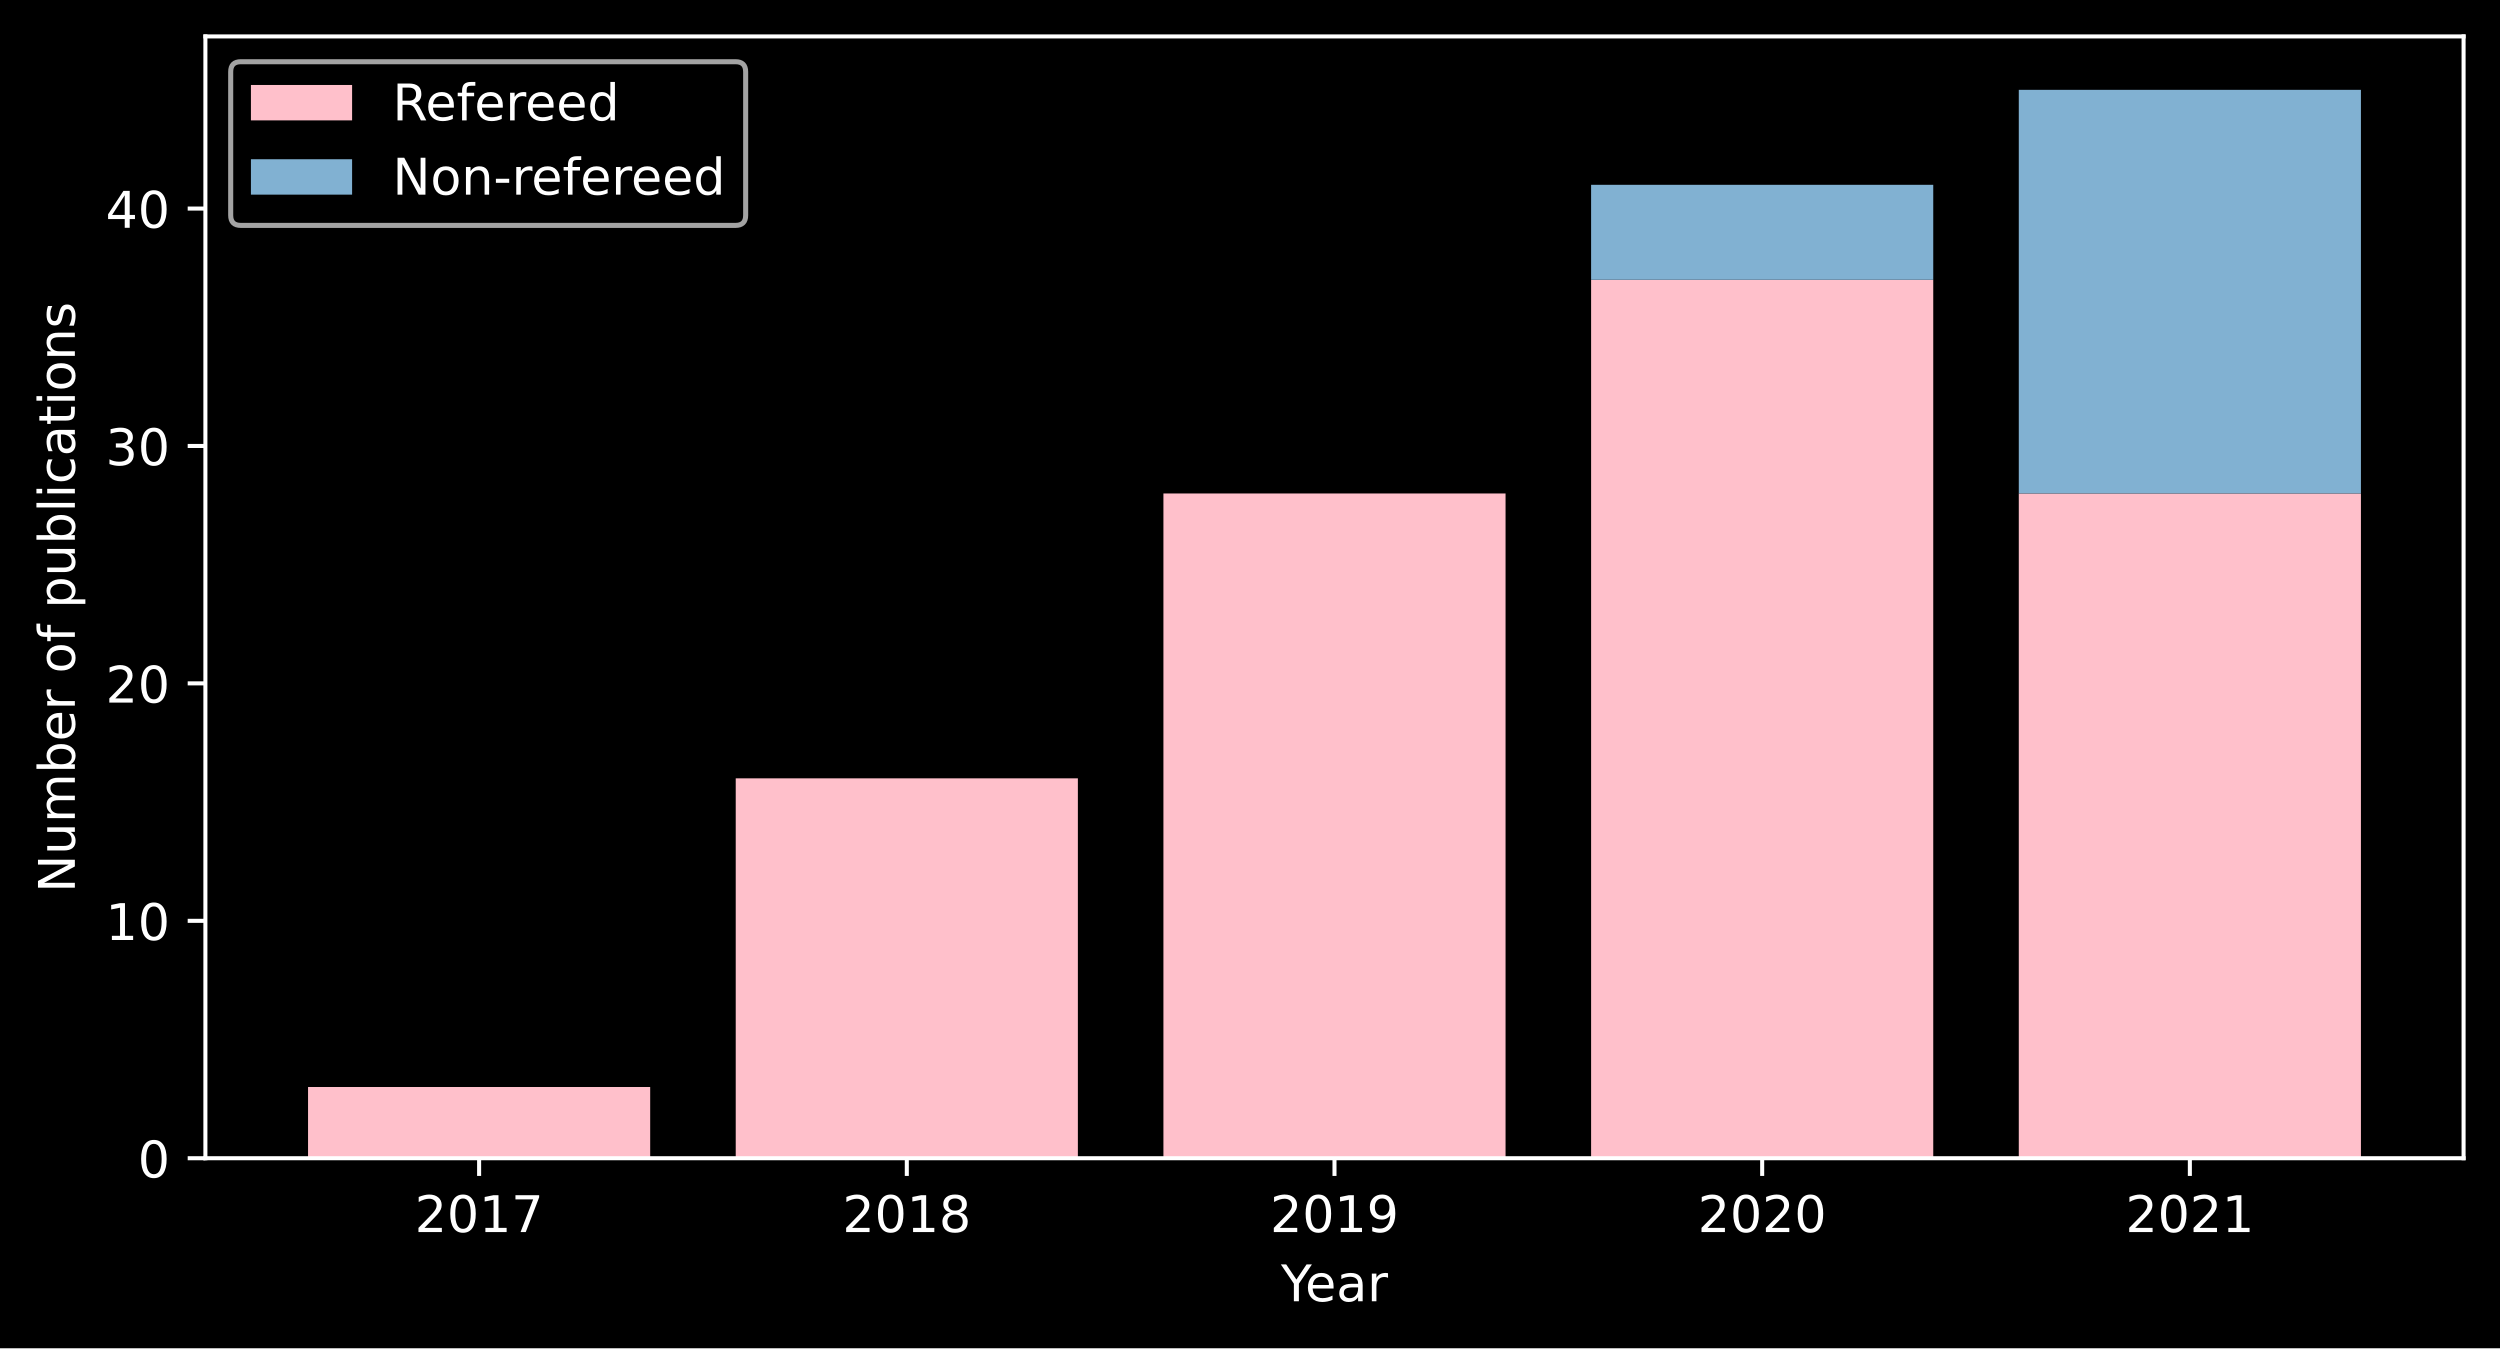
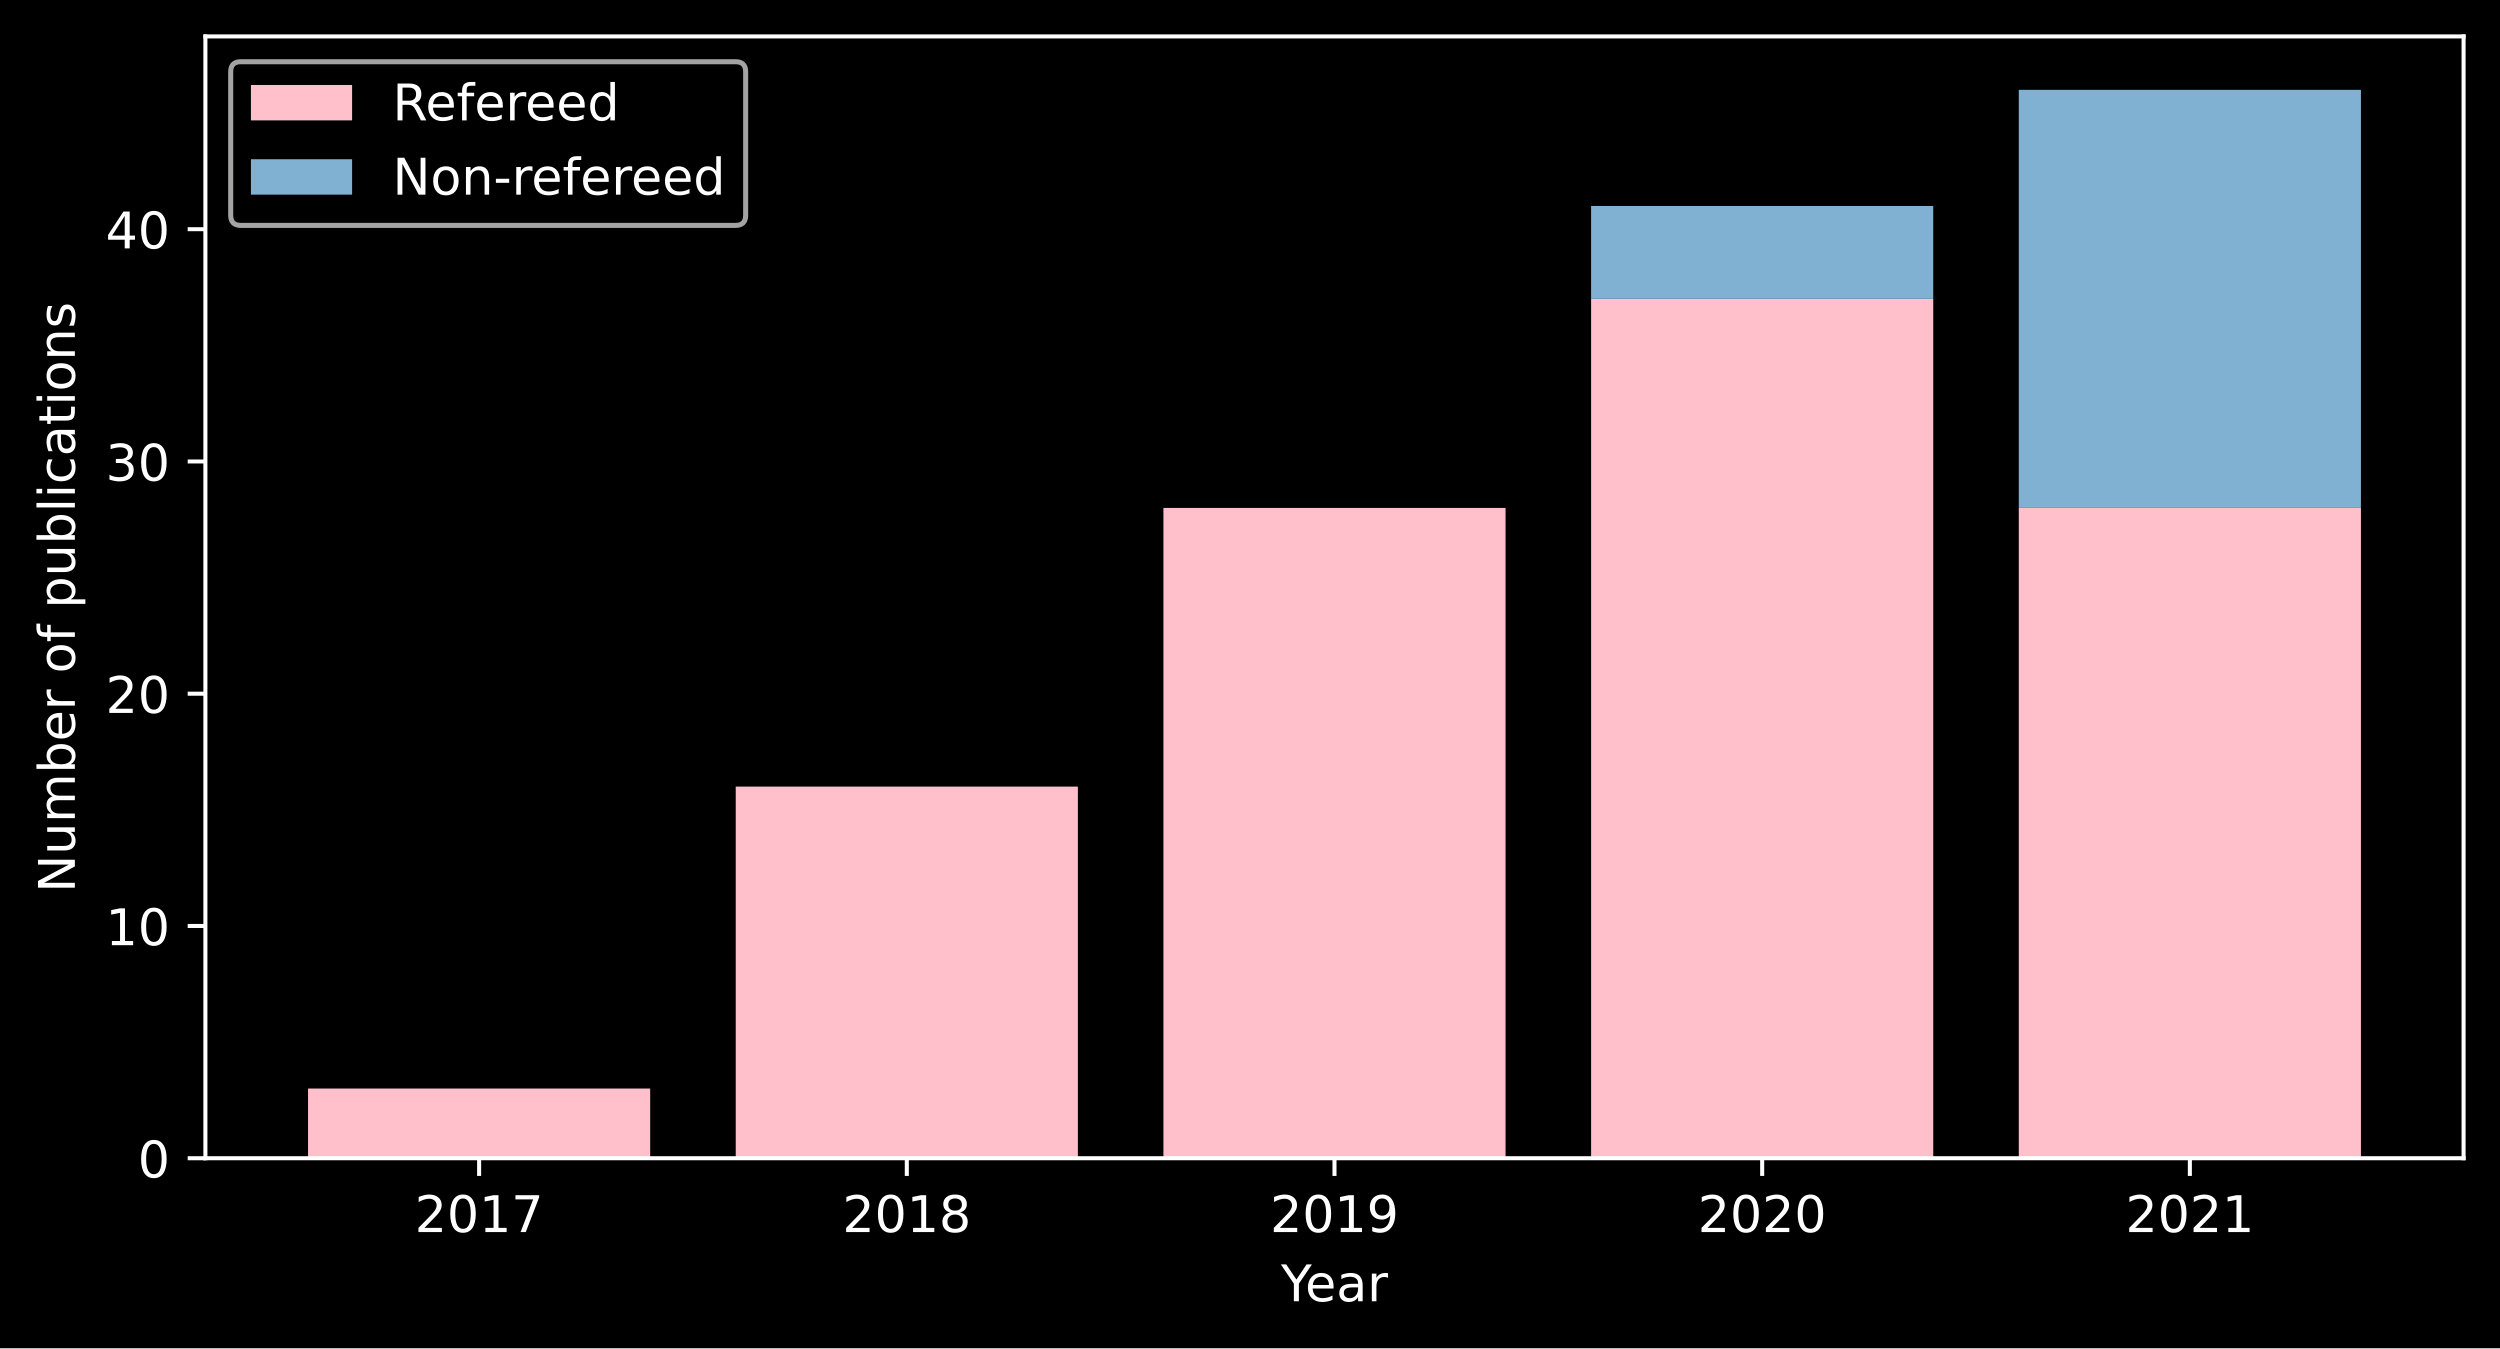
<svg xmlns="http://www.w3.org/2000/svg" xmlns:xlink="http://www.w3.org/1999/xlink" height="266.516pt" version="1.1" viewBox="0 0 494.203 266.516" width="494.203pt">
  <defs>
    <style type="text/css">*{stroke-linecap:butt;stroke-linejoin:round;}</style>
  </defs>
  <g id="figure_1">
    <g id="patch_1">
      <path d="M 0 266.516  L 494.203 266.516  L 494.203 0  L 0 0  z " />
    </g>
    <g id="axes_1">
      <g id="patch_2">
        <path d="M 40.603 228.96  L 487.003 228.96  L 487.003 7.2  L 40.603 7.2  z " />
      </g>
      <g id="patch_3">
-         <path clip-path="url(#pdbdec9ede8)" d="M 399.076 228.96  L 466.712 228.96  L 466.712 97.547  L 399.076 97.547  z " style="fill:#ffc0cb;" />
+         <path clip-path="url(#pf1a6b467a3)" d="M 399.076 228.96  L 466.712 228.96  L 466.712 100.403  L 399.076 100.403  z " style="fill:#ffc0cb;" />
      </g>
      <g id="patch_4">
-         <path clip-path="url(#pdbdec9ede8)" d="M 314.53 228.96  L 382.167 228.96  L 382.167 55.307  L 314.53 55.307  z " style="fill:#ffc0cb;" />
+         <path clip-path="url(#pf1a6b467a3)" d="M 314.53 228.96  L 382.167 228.96  L 382.167 59.082  L 314.53 59.082  z " style="fill:#ffc0cb;" />
      </g>
      <g id="patch_5">
-         <path clip-path="url(#pdbdec9ede8)" d="M 229.985 228.96  L 297.621 228.96  L 297.621 97.547  L 229.985 97.547  z " style="fill:#ffc0cb;" />
+         <path clip-path="url(#pf1a6b467a3)" d="M 229.985 228.96  L 297.621 228.96  L 297.621 100.403  L 229.985 100.403  z " style="fill:#ffc0cb;" />
      </g>
      <g id="patch_6">
-         <path clip-path="url(#pdbdec9ede8)" d="M 145.439 228.96  L 213.076 228.96  L 213.076 153.867  L 145.439 153.867  z " style="fill:#ffc0cb;" />
+         <path clip-path="url(#pf1a6b467a3)" d="M 145.439 228.96  L 213.076 228.96  L 213.076 155.499  L 145.439 155.499  z " style="fill:#ffc0cb;" />
      </g>
      <g id="patch_7">
-         <path clip-path="url(#pdbdec9ede8)" d="M 60.894 228.96  L 128.53 228.96  L 128.53 214.88  L 60.894 214.88  z " style="fill:#ffc0cb;" />
+         <path clip-path="url(#pf1a6b467a3)" d="M 60.894 228.96  L 128.53 228.96  L 128.53 215.186  L 60.894 215.186  z " style="fill:#ffc0cb;" />
      </g>
      <g id="patch_8">
-         <path clip-path="url(#pdbdec9ede8)" d="M 399.076 97.547  L 466.712 97.547  L 466.712 17.76  L 399.076 17.76  z " style="fill:#81b1d2;" />
+         <path clip-path="url(#pf1a6b467a3)" d="M 399.076 100.403  L 466.712 100.403  L 466.712 17.76  L 399.076 17.76  z " style="fill:#81b1d2;" />
      </g>
      <g id="patch_9">
-         <path clip-path="url(#pdbdec9ede8)" d="M 314.53 55.307  L 382.167 55.307  L 382.167 36.533  L 314.53 36.533  z " style="fill:#81b1d2;" />
+         <path clip-path="url(#pf1a6b467a3)" d="M 314.53 59.082  L 382.167 59.082  L 382.167 40.717  L 314.53 40.717  z " style="fill:#81b1d2;" />
      </g>
      <g id="patch_10">
-         <path clip-path="url(#pdbdec9ede8)" d="M 229.985 97.547  L 297.621 97.547  L 297.621 97.547  L 229.985 97.547  z " style="fill:#81b1d2;" />
+         <path clip-path="url(#pf1a6b467a3)" d="M 229.985 100.403  L 297.621 100.403  L 297.621 100.403  L 229.985 100.403  z " style="fill:#81b1d2;" />
      </g>
      <g id="patch_11">
-         <path clip-path="url(#pdbdec9ede8)" d="M 145.439 153.867  L 213.076 153.867  L 213.076 153.867  L 145.439 153.867  z " style="fill:#81b1d2;" />
+         <path clip-path="url(#pf1a6b467a3)" d="M 145.439 155.499  L 213.076 155.499  L 213.076 155.499  L 145.439 155.499  z " style="fill:#81b1d2;" />
      </g>
      <g id="patch_12">
-         <path clip-path="url(#pdbdec9ede8)" d="M 60.894 214.88  L 128.53 214.88  L 128.53 214.88  L 60.894 214.88  z " style="fill:#81b1d2;" />
+         <path clip-path="url(#pf1a6b467a3)" d="M 60.894 215.186  L 128.53 215.186  L 128.53 215.186  L 60.894 215.186  z " style="fill:#81b1d2;" />
      </g>
      <g id="matplotlib.axis_1">
        <g id="xtick_1">
          <g id="line2d_1">
            <defs>
-               <path d="M 0 0  L 0 3.5  " id="m372d9a959d" style="stroke:#ffffff;stroke-width:0.8;" />
-             </defs>
-             <g>
-               <use style="fill:#ffffff;stroke:#ffffff;stroke-width:0.8;" x="432.894" xlink:href="#m372d9a959d" y="228.96" />
+               <path d="M 0 0  L 0 3.5  " id="mfeb63eb710" style="stroke:#ffffff;stroke-width:0.8;" />
+             </defs>
+             <g>
+               <use style="fill:#ffffff;stroke:#ffffff;stroke-width:0.8;" x="432.894" xlink:href="#mfeb63eb710" y="228.96" />
            </g>
          </g>
          <g id="text_1">
            <g style="fill:#ffffff;" transform="translate(420.169 243.5584)scale(0.1 -0.1)">
              <defs>
                <path d="M 1228 531  L 3431 531  L 3431 0  L 469 0  L 469 531  Q 828 903 1448 1529  Q 2069 2156 2228 2338  Q 2531 2678 2651 2914  Q 2772 3150 2772 3378  Q 2772 3750 2511 3984  Q 2250 4219 1831 4219  Q 1534 4219 1204 4116  Q 875 4013 500 3803  L 500 4441  Q 881 4594 1212 4672  Q 1544 4750 1819 4750  Q 2544 4750 2975 4387  Q 3406 4025 3406 3419  Q 3406 3131 3298 2873  Q 3191 2616 2906 2266  Q 2828 2175 2409 1742  Q 1991 1309 1228 531  z " id="DejaVuSans-32" transform="scale(0.015625)" />
                <path d="M 2034 4250  Q 1547 4250 1301 3770  Q 1056 3291 1056 2328  Q 1056 1369 1301 889  Q 1547 409 2034 409  Q 2525 409 2770 889  Q 3016 1369 3016 2328  Q 3016 3291 2770 3770  Q 2525 4250 2034 4250  z M 2034 4750  Q 2819 4750 3233 4129  Q 3647 3509 3647 2328  Q 3647 1150 3233 529  Q 2819 -91 2034 -91  Q 1250 -91 836 529  Q 422 1150 422 2328  Q 422 3509 836 4129  Q 1250 4750 2034 4750  z " id="DejaVuSans-30" transform="scale(0.015625)" />
                <path d="M 794 531  L 1825 531  L 1825 4091  L 703 3866  L 703 4441  L 1819 4666  L 2450 4666  L 2450 531  L 3481 531  L 3481 0  L 794 0  L 794 531  z " id="DejaVuSans-31" transform="scale(0.015625)" />
              </defs>
              <use xlink:href="#DejaVuSans-32" />
              <use x="63.623" xlink:href="#DejaVuSans-30" />
              <use x="127.246" xlink:href="#DejaVuSans-32" />
              <use x="190.869" xlink:href="#DejaVuSans-31" />
            </g>
          </g>
        </g>
        <g id="xtick_2">
          <g id="line2d_2">
            <g>
-               <use style="fill:#ffffff;stroke:#ffffff;stroke-width:0.8;" x="348.349" xlink:href="#m372d9a959d" y="228.96" />
+               <use style="fill:#ffffff;stroke:#ffffff;stroke-width:0.8;" x="348.349" xlink:href="#mfeb63eb710" y="228.96" />
            </g>
          </g>
          <g id="text_2">
            <g style="fill:#ffffff;" transform="translate(335.6236 243.5584)scale(0.1 -0.1)">
              <use xlink:href="#DejaVuSans-32" />
              <use x="63.623" xlink:href="#DejaVuSans-30" />
              <use x="127.246" xlink:href="#DejaVuSans-32" />
              <use x="190.869" xlink:href="#DejaVuSans-30" />
            </g>
          </g>
        </g>
        <g id="xtick_3">
          <g id="line2d_3">
            <g>
-               <use style="fill:#ffffff;stroke:#ffffff;stroke-width:0.8;" x="263.803" xlink:href="#m372d9a959d" y="228.96" />
+               <use style="fill:#ffffff;stroke:#ffffff;stroke-width:0.8;" x="263.803" xlink:href="#mfeb63eb710" y="228.96" />
            </g>
          </g>
          <g id="text_3">
            <g style="fill:#ffffff;" transform="translate(251.0781 243.5584)scale(0.1 -0.1)">
              <defs>
                <path d="M 703 97  L 703 672  Q 941 559 1184 500  Q 1428 441 1663 441  Q 2288 441 2617 861  Q 2947 1281 2994 2138  Q 2813 1869 2534 1725  Q 2256 1581 1919 1581  Q 1219 1581 811 2004  Q 403 2428 403 3163  Q 403 3881 828 4315  Q 1253 4750 1959 4750  Q 2769 4750 3195 4129  Q 3622 3509 3622 2328  Q 3622 1225 3098 567  Q 2575 -91 1691 -91  Q 1453 -91 1209 -44  Q 966 3 703 97  z M 1959 2075  Q 2384 2075 2632 2365  Q 2881 2656 2881 3163  Q 2881 3666 2632 3958  Q 2384 4250 1959 4250  Q 1534 4250 1286 3958  Q 1038 3666 1038 3163  Q 1038 2656 1286 2365  Q 1534 2075 1959 2075  z " id="DejaVuSans-39" transform="scale(0.015625)" />
              </defs>
              <use xlink:href="#DejaVuSans-32" />
              <use x="63.623" xlink:href="#DejaVuSans-30" />
              <use x="127.246" xlink:href="#DejaVuSans-31" />
              <use x="190.869" xlink:href="#DejaVuSans-39" />
            </g>
          </g>
        </g>
        <g id="xtick_4">
          <g id="line2d_4">
            <g>
-               <use style="fill:#ffffff;stroke:#ffffff;stroke-width:0.8;" x="179.258" xlink:href="#m372d9a959d" y="228.96" />
+               <use style="fill:#ffffff;stroke:#ffffff;stroke-width:0.8;" x="179.258" xlink:href="#mfeb63eb710" y="228.96" />
            </g>
          </g>
          <g id="text_4">
            <g style="fill:#ffffff;" transform="translate(166.5327 243.5584)scale(0.1 -0.1)">
              <defs>
                <path d="M 2034 2216  Q 1584 2216 1326 1975  Q 1069 1734 1069 1313  Q 1069 891 1326 650  Q 1584 409 2034 409  Q 2484 409 2743 651  Q 3003 894 3003 1313  Q 3003 1734 2745 1975  Q 2488 2216 2034 2216  z M 1403 2484  Q 997 2584 770 2862  Q 544 3141 544 3541  Q 544 4100 942 4425  Q 1341 4750 2034 4750  Q 2731 4750 3128 4425  Q 3525 4100 3525 3541  Q 3525 3141 3298 2862  Q 3072 2584 2669 2484  Q 3125 2378 3379 2068  Q 3634 1759 3634 1313  Q 3634 634 3220 271  Q 2806 -91 2034 -91  Q 1263 -91 848 271  Q 434 634 434 1313  Q 434 1759 690 2068  Q 947 2378 1403 2484  z M 1172 3481  Q 1172 3119 1398 2916  Q 1625 2713 2034 2713  Q 2441 2713 2670 2916  Q 2900 3119 2900 3481  Q 2900 3844 2670 4047  Q 2441 4250 2034 4250  Q 1625 4250 1398 4047  Q 1172 3844 1172 3481  z " id="DejaVuSans-38" transform="scale(0.015625)" />
              </defs>
              <use xlink:href="#DejaVuSans-32" />
              <use x="63.623" xlink:href="#DejaVuSans-30" />
              <use x="127.246" xlink:href="#DejaVuSans-31" />
              <use x="190.869" xlink:href="#DejaVuSans-38" />
            </g>
          </g>
        </g>
        <g id="xtick_5">
          <g id="line2d_5">
            <g>
-               <use style="fill:#ffffff;stroke:#ffffff;stroke-width:0.8;" x="94.712" xlink:href="#m372d9a959d" y="228.96" />
+               <use style="fill:#ffffff;stroke:#ffffff;stroke-width:0.8;" x="94.712" xlink:href="#mfeb63eb710" y="228.96" />
            </g>
          </g>
          <g id="text_5">
            <g style="fill:#ffffff;" transform="translate(81.98722 243.5584)scale(0.1 -0.1)">
              <defs>
                <path d="M 525 4666  L 3525 4666  L 3525 4397  L 1831 0  L 1172 0  L 2766 4134  L 525 4134  L 525 4666  z " id="DejaVuSans-37" transform="scale(0.015625)" />
              </defs>
              <use xlink:href="#DejaVuSans-32" />
              <use x="63.623" xlink:href="#DejaVuSans-30" />
              <use x="127.246" xlink:href="#DejaVuSans-31" />
              <use x="190.869" xlink:href="#DejaVuSans-37" />
            </g>
          </g>
        </g>
        <g id="text_6">
          <g style="fill:#ffffff;" transform="translate(253.2156 257.2366)scale(0.1 -0.1)">
            <defs>
              <path d="M -13 4666  L 666 4666  L 1959 2747  L 3244 4666  L 3922 4666  L 2272 2222  L 2272 0  L 1638 0  L 1638 2222  L -13 4666  z " id="DejaVuSans-59" transform="scale(0.015625)" />
              <path d="M 3597 1894  L 3597 1613  L 953 1613  Q 991 1019 1311 708  Q 1631 397 2203 397  Q 2534 397 2845 478  Q 3156 559 3463 722  L 3463 178  Q 3153 47 2828 -22  Q 2503 -91 2169 -91  Q 1331 -91 842 396  Q 353 884 353 1716  Q 353 2575 817 3079  Q 1281 3584 2069 3584  Q 2775 3584 3186 3129  Q 3597 2675 3597 1894  z M 3022 2063  Q 3016 2534 2758 2815  Q 2500 3097 2075 3097  Q 1594 3097 1305 2825  Q 1016 2553 972 2059  L 3022 2063  z " id="DejaVuSans-65" transform="scale(0.015625)" />
              <path d="M 2194 1759  Q 1497 1759 1228 1600  Q 959 1441 959 1056  Q 959 750 1161 570  Q 1363 391 1709 391  Q 2188 391 2477 730  Q 2766 1069 2766 1631  L 2766 1759  L 2194 1759  z M 3341 1997  L 3341 0  L 2766 0  L 2766 531  Q 2569 213 2275 61  Q 1981 -91 1556 -91  Q 1019 -91 701 211  Q 384 513 384 1019  Q 384 1609 779 1909  Q 1175 2209 1959 2209  L 2766 2209  L 2766 2266  Q 2766 2663 2505 2880  Q 2244 3097 1772 3097  Q 1472 3097 1187 3025  Q 903 2953 641 2809  L 641 3341  Q 956 3463 1253 3523  Q 1550 3584 1831 3584  Q 2591 3584 2966 3190  Q 3341 2797 3341 1997  z " id="DejaVuSans-61" transform="scale(0.015625)" />
              <path d="M 2631 2963  Q 2534 3019 2420 3045  Q 2306 3072 2169 3072  Q 1681 3072 1420 2755  Q 1159 2438 1159 1844  L 1159 0  L 581 0  L 581 3500  L 1159 3500  L 1159 2956  Q 1341 3275 1631 3429  Q 1922 3584 2338 3584  Q 2397 3584 2469 3576  Q 2541 3569 2628 3553  L 2631 2963  z " id="DejaVuSans-72" transform="scale(0.015625)" />
            </defs>
            <use xlink:href="#DejaVuSans-59" />
            <use x="47.834" xlink:href="#DejaVuSans-65" />
            <use x="109.357" xlink:href="#DejaVuSans-61" />
            <use x="170.637" xlink:href="#DejaVuSans-72" />
          </g>
        </g>
      </g>
      <g id="matplotlib.axis_2">
        <g id="ytick_1">
          <g id="line2d_6">
            <defs>
-               <path d="M 0 0  L -3.5 0  " id="m03d4a8c087" style="stroke:#ffffff;stroke-width:0.8;" />
-             </defs>
-             <g>
-               <use style="fill:#ffffff;stroke:#ffffff;stroke-width:0.8;" x="40.603" xlink:href="#m03d4a8c087" y="228.96" />
+               <path d="M 0 0  L -3.5 0  " id="mb6db6df61b" style="stroke:#ffffff;stroke-width:0.8;" />
+             </defs>
+             <g>
+               <use style="fill:#ffffff;stroke:#ffffff;stroke-width:0.8;" x="40.603" xlink:href="#mb6db6df61b" y="228.96" />
            </g>
          </g>
          <g id="text_7">
            <g style="fill:#ffffff;" transform="translate(27.24063 232.7592)scale(0.1 -0.1)">
              <use xlink:href="#DejaVuSans-30" />
            </g>
          </g>
        </g>
        <g id="ytick_2">
          <g id="line2d_7">
            <g>
-               <use style="fill:#ffffff;stroke:#ffffff;stroke-width:0.8;" x="40.603" xlink:href="#m03d4a8c087" y="182.027" />
+               <use style="fill:#ffffff;stroke:#ffffff;stroke-width:0.8;" x="40.603" xlink:href="#mb6db6df61b" y="183.047" />
            </g>
          </g>
          <g id="text_8">
-             <g style="fill:#ffffff;" transform="translate(20.87813 185.8259)scale(0.1 -0.1)">
+             <g style="fill:#ffffff;" transform="translate(20.87813 186.8462)scale(0.1 -0.1)">
              <use xlink:href="#DejaVuSans-31" />
              <use x="63.623" xlink:href="#DejaVuSans-30" />
            </g>
          </g>
        </g>
        <g id="ytick_3">
          <g id="line2d_8">
            <g>
-               <use style="fill:#ffffff;stroke:#ffffff;stroke-width:0.8;" x="40.603" xlink:href="#m03d4a8c087" y="135.093" />
+               <use style="fill:#ffffff;stroke:#ffffff;stroke-width:0.8;" x="40.603" xlink:href="#mb6db6df61b" y="137.134" />
            </g>
          </g>
          <g id="text_9">
-             <g style="fill:#ffffff;" transform="translate(20.87813 138.8926)scale(0.1 -0.1)">
+             <g style="fill:#ffffff;" transform="translate(20.87813 140.9331)scale(0.1 -0.1)">
              <use xlink:href="#DejaVuSans-32" />
              <use x="63.623" xlink:href="#DejaVuSans-30" />
            </g>
          </g>
        </g>
        <g id="ytick_4">
          <g id="line2d_9">
            <g>
-               <use style="fill:#ffffff;stroke:#ffffff;stroke-width:0.8;" x="40.603" xlink:href="#m03d4a8c087" y="88.16" />
+               <use style="fill:#ffffff;stroke:#ffffff;stroke-width:0.8;" x="40.603" xlink:href="#mb6db6df61b" y="91.221" />
            </g>
          </g>
          <g id="text_10">
-             <g style="fill:#ffffff;" transform="translate(20.87813 91.95922)scale(0.1 -0.1)">
+             <g style="fill:#ffffff;" transform="translate(20.87813 95.02009)scale(0.1 -0.1)">
              <defs>
                <path d="M 2597 2516  Q 3050 2419 3304 2112  Q 3559 1806 3559 1356  Q 3559 666 3084 287  Q 2609 -91 1734 -91  Q 1441 -91 1130 -33  Q 819 25 488 141  L 488 750  Q 750 597 1062 519  Q 1375 441 1716 441  Q 2309 441 2620 675  Q 2931 909 2931 1356  Q 2931 1769 2642 2001  Q 2353 2234 1838 2234  L 1294 2234  L 1294 2753  L 1863 2753  Q 2328 2753 2575 2939  Q 2822 3125 2822 3475  Q 2822 3834 2567 4026  Q 2313 4219 1838 4219  Q 1578 4219 1281 4162  Q 984 4106 628 3988  L 628 4550  Q 988 4650 1302 4700  Q 1616 4750 1894 4750  Q 2613 4750 3031 4423  Q 3450 4097 3450 3541  Q 3450 3153 3228 2886  Q 3006 2619 2597 2516  z " id="DejaVuSans-33" transform="scale(0.015625)" />
              </defs>
              <use xlink:href="#DejaVuSans-33" />
              <use x="63.623" xlink:href="#DejaVuSans-30" />
            </g>
          </g>
        </g>
        <g id="ytick_5">
          <g id="line2d_10">
            <g>
-               <use style="fill:#ffffff;stroke:#ffffff;stroke-width:0.8;" x="40.603" xlink:href="#m03d4a8c087" y="41.227" />
+               <use style="fill:#ffffff;stroke:#ffffff;stroke-width:0.8;" x="40.603" xlink:href="#mb6db6df61b" y="45.308" />
            </g>
          </g>
          <g id="text_11">
-             <g style="fill:#ffffff;" transform="translate(20.87813 45.02589)scale(0.1 -0.1)">
+             <g style="fill:#ffffff;" transform="translate(20.87813 49.10704)scale(0.1 -0.1)">
              <defs>
                <path d="M 2419 4116  L 825 1625  L 2419 1625  L 2419 4116  z M 2253 4666  L 3047 4666  L 3047 1625  L 3713 1625  L 3713 1100  L 3047 1100  L 3047 0  L 2419 0  L 2419 1100  L 313 1100  L 313 1709  L 2253 4666  z " id="DejaVuSans-34" transform="scale(0.015625)" />
              </defs>
              <use xlink:href="#DejaVuSans-34" />
              <use x="63.623" xlink:href="#DejaVuSans-30" />
            </g>
          </g>
        </g>
        <g id="text_12">
          <g style="fill:#ffffff;" transform="translate(14.79844 176.4542)rotate(-90)scale(0.1 -0.1)">
            <defs>
              <path d="M 628 4666  L 1478 4666  L 3547 763  L 3547 4666  L 4159 4666  L 4159 0  L 3309 0  L 1241 3903  L 1241 0  L 628 0  L 628 4666  z " id="DejaVuSans-4e" transform="scale(0.015625)" />
              <path d="M 544 1381  L 544 3500  L 1119 3500  L 1119 1403  Q 1119 906 1312 657  Q 1506 409 1894 409  Q 2359 409 2629 706  Q 2900 1003 2900 1516  L 2900 3500  L 3475 3500  L 3475 0  L 2900 0  L 2900 538  Q 2691 219 2414 64  Q 2138 -91 1772 -91  Q 1169 -91 856 284  Q 544 659 544 1381  z M 1991 3584  L 1991 3584  z " id="DejaVuSans-75" transform="scale(0.015625)" />
              <path d="M 3328 2828  Q 3544 3216 3844 3400  Q 4144 3584 4550 3584  Q 5097 3584 5394 3201  Q 5691 2819 5691 2113  L 5691 0  L 5113 0  L 5113 2094  Q 5113 2597 4934 2840  Q 4756 3084 4391 3084  Q 3944 3084 3684 2787  Q 3425 2491 3425 1978  L 3425 0  L 2847 0  L 2847 2094  Q 2847 2600 2669 2842  Q 2491 3084 2119 3084  Q 1678 3084 1418 2786  Q 1159 2488 1159 1978  L 1159 0  L 581 0  L 581 3500  L 1159 3500  L 1159 2956  Q 1356 3278 1631 3431  Q 1906 3584 2284 3584  Q 2666 3584 2933 3390  Q 3200 3197 3328 2828  z " id="DejaVuSans-6d" transform="scale(0.015625)" />
              <path d="M 3116 1747  Q 3116 2381 2855 2742  Q 2594 3103 2138 3103  Q 1681 3103 1420 2742  Q 1159 2381 1159 1747  Q 1159 1113 1420 752  Q 1681 391 2138 391  Q 2594 391 2855 752  Q 3116 1113 3116 1747  z M 1159 2969  Q 1341 3281 1617 3432  Q 1894 3584 2278 3584  Q 2916 3584 3314 3078  Q 3713 2572 3713 1747  Q 3713 922 3314 415  Q 2916 -91 2278 -91  Q 1894 -91 1617 61  Q 1341 213 1159 525  L 1159 0  L 581 0  L 581 4863  L 1159 4863  L 1159 2969  z " id="DejaVuSans-62" transform="scale(0.015625)" />
              <path id="DejaVuSans-20" transform="scale(0.015625)" />
              <path d="M 1959 3097  Q 1497 3097 1228 2736  Q 959 2375 959 1747  Q 959 1119 1226 758  Q 1494 397 1959 397  Q 2419 397 2687 759  Q 2956 1122 2956 1747  Q 2956 2369 2687 2733  Q 2419 3097 1959 3097  z M 1959 3584  Q 2709 3584 3137 3096  Q 3566 2609 3566 1747  Q 3566 888 3137 398  Q 2709 -91 1959 -91  Q 1206 -91 779 398  Q 353 888 353 1747  Q 353 2609 779 3096  Q 1206 3584 1959 3584  z " id="DejaVuSans-6f" transform="scale(0.015625)" />
              <path d="M 2375 4863  L 2375 4384  L 1825 4384  Q 1516 4384 1395 4259  Q 1275 4134 1275 3809  L 1275 3500  L 2222 3500  L 2222 3053  L 1275 3053  L 1275 0  L 697 0  L 697 3053  L 147 3053  L 147 3500  L 697 3500  L 697 3744  Q 697 4328 969 4595  Q 1241 4863 1831 4863  L 2375 4863  z " id="DejaVuSans-66" transform="scale(0.015625)" />
              <path d="M 1159 525  L 1159 -1331  L 581 -1331  L 581 3500  L 1159 3500  L 1159 2969  Q 1341 3281 1617 3432  Q 1894 3584 2278 3584  Q 2916 3584 3314 3078  Q 3713 2572 3713 1747  Q 3713 922 3314 415  Q 2916 -91 2278 -91  Q 1894 -91 1617 61  Q 1341 213 1159 525  z M 3116 1747  Q 3116 2381 2855 2742  Q 2594 3103 2138 3103  Q 1681 3103 1420 2742  Q 1159 2381 1159 1747  Q 1159 1113 1420 752  Q 1681 391 2138 391  Q 2594 391 2855 752  Q 3116 1113 3116 1747  z " id="DejaVuSans-70" transform="scale(0.015625)" />
              <path d="M 603 4863  L 1178 4863  L 1178 0  L 603 0  L 603 4863  z " id="DejaVuSans-6c" transform="scale(0.015625)" />
              <path d="M 603 3500  L 1178 3500  L 1178 0  L 603 0  L 603 3500  z M 603 4863  L 1178 4863  L 1178 4134  L 603 4134  L 603 4863  z " id="DejaVuSans-69" transform="scale(0.015625)" />
              <path d="M 3122 3366  L 3122 2828  Q 2878 2963 2633 3030  Q 2388 3097 2138 3097  Q 1578 3097 1268 2742  Q 959 2388 959 1747  Q 959 1106 1268 751  Q 1578 397 2138 397  Q 2388 397 2633 464  Q 2878 531 3122 666  L 3122 134  Q 2881 22 2623 -34  Q 2366 -91 2075 -91  Q 1284 -91 818 406  Q 353 903 353 1747  Q 353 2603 823 3093  Q 1294 3584 2113 3584  Q 2378 3584 2631 3529  Q 2884 3475 3122 3366  z " id="DejaVuSans-63" transform="scale(0.015625)" />
              <path d="M 1172 4494  L 1172 3500  L 2356 3500  L 2356 3053  L 1172 3053  L 1172 1153  Q 1172 725 1289 603  Q 1406 481 1766 481  L 2356 481  L 2356 0  L 1766 0  Q 1100 0 847 248  Q 594 497 594 1153  L 594 3053  L 172 3053  L 172 3500  L 594 3500  L 594 4494  L 1172 4494  z " id="DejaVuSans-74" transform="scale(0.015625)" />
              <path d="M 3513 2113  L 3513 0  L 2938 0  L 2938 2094  Q 2938 2591 2744 2837  Q 2550 3084 2163 3084  Q 1697 3084 1428 2787  Q 1159 2491 1159 1978  L 1159 0  L 581 0  L 581 3500  L 1159 3500  L 1159 2956  Q 1366 3272 1645 3428  Q 1925 3584 2291 3584  Q 2894 3584 3203 3211  Q 3513 2838 3513 2113  z " id="DejaVuSans-6e" transform="scale(0.015625)" />
              <path d="M 2834 3397  L 2834 2853  Q 2591 2978 2328 3040  Q 2066 3103 1784 3103  Q 1356 3103 1142 2972  Q 928 2841 928 2578  Q 928 2378 1081 2264  Q 1234 2150 1697 2047  L 1894 2003  Q 2506 1872 2764 1633  Q 3022 1394 3022 966  Q 3022 478 2636 193  Q 2250 -91 1575 -91  Q 1294 -91 989 -36  Q 684 19 347 128  L 347 722  Q 666 556 975 473  Q 1284 391 1588 391  Q 1994 391 2212 530  Q 2431 669 2431 922  Q 2431 1156 2273 1281  Q 2116 1406 1581 1522  L 1381 1569  Q 847 1681 609 1914  Q 372 2147 372 2553  Q 372 3047 722 3315  Q 1072 3584 1716 3584  Q 2034 3584 2315 3537  Q 2597 3491 2834 3397  z " id="DejaVuSans-73" transform="scale(0.015625)" />
            </defs>
            <use xlink:href="#DejaVuSans-4e" />
            <use x="74.805" xlink:href="#DejaVuSans-75" />
            <use x="138.184" xlink:href="#DejaVuSans-6d" />
            <use x="235.596" xlink:href="#DejaVuSans-62" />
            <use x="299.072" xlink:href="#DejaVuSans-65" />
            <use x="360.596" xlink:href="#DejaVuSans-72" />
            <use x="401.709" xlink:href="#DejaVuSans-20" />
            <use x="433.496" xlink:href="#DejaVuSans-6f" />
            <use x="494.678" xlink:href="#DejaVuSans-66" />
            <use x="529.883" xlink:href="#DejaVuSans-20" />
            <use x="561.67" xlink:href="#DejaVuSans-70" />
            <use x="625.146" xlink:href="#DejaVuSans-75" />
            <use x="688.525" xlink:href="#DejaVuSans-62" />
            <use x="752.002" xlink:href="#DejaVuSans-6c" />
            <use x="779.785" xlink:href="#DejaVuSans-69" />
            <use x="807.568" xlink:href="#DejaVuSans-63" />
            <use x="862.549" xlink:href="#DejaVuSans-61" />
            <use x="923.828" xlink:href="#DejaVuSans-74" />
            <use x="963.037" xlink:href="#DejaVuSans-69" />
            <use x="990.82" xlink:href="#DejaVuSans-6f" />
            <use x="1052.002" xlink:href="#DejaVuSans-6e" />
            <use x="1115.381" xlink:href="#DejaVuSans-73" />
          </g>
        </g>
      </g>
      <g id="patch_13">
        <path d="M 40.603 228.96  L 40.603 7.2  " style="fill:none;stroke:#ffffff;stroke-linecap:square;stroke-linejoin:miter;stroke-width:0.8;" />
      </g>
      <g id="patch_14">
        <path d="M 487.003 228.96  L 487.003 7.2  " style="fill:none;stroke:#ffffff;stroke-linecap:square;stroke-linejoin:miter;stroke-width:0.8;" />
      </g>
      <g id="patch_15">
        <path d="M 40.603 228.96  L 487.003 228.96  " style="fill:none;stroke:#ffffff;stroke-linecap:square;stroke-linejoin:miter;stroke-width:0.8;" />
      </g>
      <g id="patch_16">
        <path d="M 40.603 7.2  L 487.003 7.2  " style="fill:none;stroke:#ffffff;stroke-linecap:square;stroke-linejoin:miter;stroke-width:0.8;" />
      </g>
      <g id="legend_1">
        <g id="patch_17">
          <path d="M 47.603 44.556  L 145.402 44.556  Q 147.402 44.556 147.402 42.556  L 147.402 14.2  Q 147.402 12.2 145.402 12.2  L 47.603 12.2  Q 45.603 12.2 45.603 14.2  L 45.603 42.556  Q 45.603 44.556 47.603 44.556  z " style="opacity:0.8;stroke:#cccccc;stroke-linejoin:miter;" />
        </g>
        <g id="patch_18">
          <path d="M 49.603 23.798  L 69.603 23.798  L 69.603 16.798  L 49.603 16.798  z " style="fill:#ffc0cb;" />
        </g>
        <g id="text_13">
          <g style="fill:#ffffff;" transform="translate(77.60313 23.79844)scale(0.1 -0.1)">
            <defs>
              <path d="M 2841 2188  Q 3044 2119 3236 1894  Q 3428 1669 3622 1275  L 4263 0  L 3584 0  L 2988 1197  Q 2756 1666 2539 1819  Q 2322 1972 1947 1972  L 1259 1972  L 1259 0  L 628 0  L 628 4666  L 2053 4666  Q 2853 4666 3247 4331  Q 3641 3997 3641 3322  Q 3641 2881 3436 2590  Q 3231 2300 2841 2188  z M 1259 4147  L 1259 2491  L 2053 2491  Q 2509 2491 2742 2702  Q 2975 2913 2975 3322  Q 2975 3731 2742 3939  Q 2509 4147 2053 4147  L 1259 4147  z " id="DejaVuSans-52" transform="scale(0.015625)" />
              <path d="M 2906 2969  L 2906 4863  L 3481 4863  L 3481 0  L 2906 0  L 2906 525  Q 2725 213 2448 61  Q 2172 -91 1784 -91  Q 1150 -91 751 415  Q 353 922 353 1747  Q 353 2572 751 3078  Q 1150 3584 1784 3584  Q 2172 3584 2448 3432  Q 2725 3281 2906 2969  z M 947 1747  Q 947 1113 1208 752  Q 1469 391 1925 391  Q 2381 391 2643 752  Q 2906 1113 2906 1747  Q 2906 2381 2643 2742  Q 2381 3103 1925 3103  Q 1469 3103 1208 2742  Q 947 2381 947 1747  z " id="DejaVuSans-64" transform="scale(0.015625)" />
            </defs>
            <use xlink:href="#DejaVuSans-52" />
            <use x="64.982" xlink:href="#DejaVuSans-65" />
            <use x="126.506" xlink:href="#DejaVuSans-66" />
            <use x="161.711" xlink:href="#DejaVuSans-65" />
            <use x="223.234" xlink:href="#DejaVuSans-72" />
            <use x="262.098" xlink:href="#DejaVuSans-65" />
            <use x="323.621" xlink:href="#DejaVuSans-65" />
            <use x="385.145" xlink:href="#DejaVuSans-64" />
          </g>
        </g>
        <g id="patch_19">
          <path d="M 49.603 38.477  L 69.603 38.477  L 69.603 31.477  L 49.603 31.477  z " style="fill:#81b1d2;" />
        </g>
        <g id="text_14">
          <g style="fill:#ffffff;" transform="translate(77.60313 38.47656)scale(0.1 -0.1)">
            <defs>
              <path d="M 313 2009  L 1997 2009  L 1997 1497  L 313 1497  L 313 2009  z " id="DejaVuSans-2d" transform="scale(0.015625)" />
            </defs>
            <use xlink:href="#DejaVuSans-4e" />
            <use x="74.805" xlink:href="#DejaVuSans-6f" />
            <use x="135.986" xlink:href="#DejaVuSans-6e" />
            <use x="199.365" xlink:href="#DejaVuSans-2d" />
            <use x="235.449" xlink:href="#DejaVuSans-72" />
            <use x="274.312" xlink:href="#DejaVuSans-65" />
            <use x="335.836" xlink:href="#DejaVuSans-66" />
            <use x="371.041" xlink:href="#DejaVuSans-65" />
            <use x="432.564" xlink:href="#DejaVuSans-72" />
            <use x="471.428" xlink:href="#DejaVuSans-65" />
            <use x="532.951" xlink:href="#DejaVuSans-65" />
            <use x="594.475" xlink:href="#DejaVuSans-64" />
          </g>
        </g>
      </g>
    </g>
  </g>
  <defs>
-     <clipPath id="pdbdec9ede8">
+     <clipPath id="pf1a6b467a3">
      <rect height="221.76" width="446.4" x="40.603" y="7.2" />
    </clipPath>
  </defs>
</svg>
